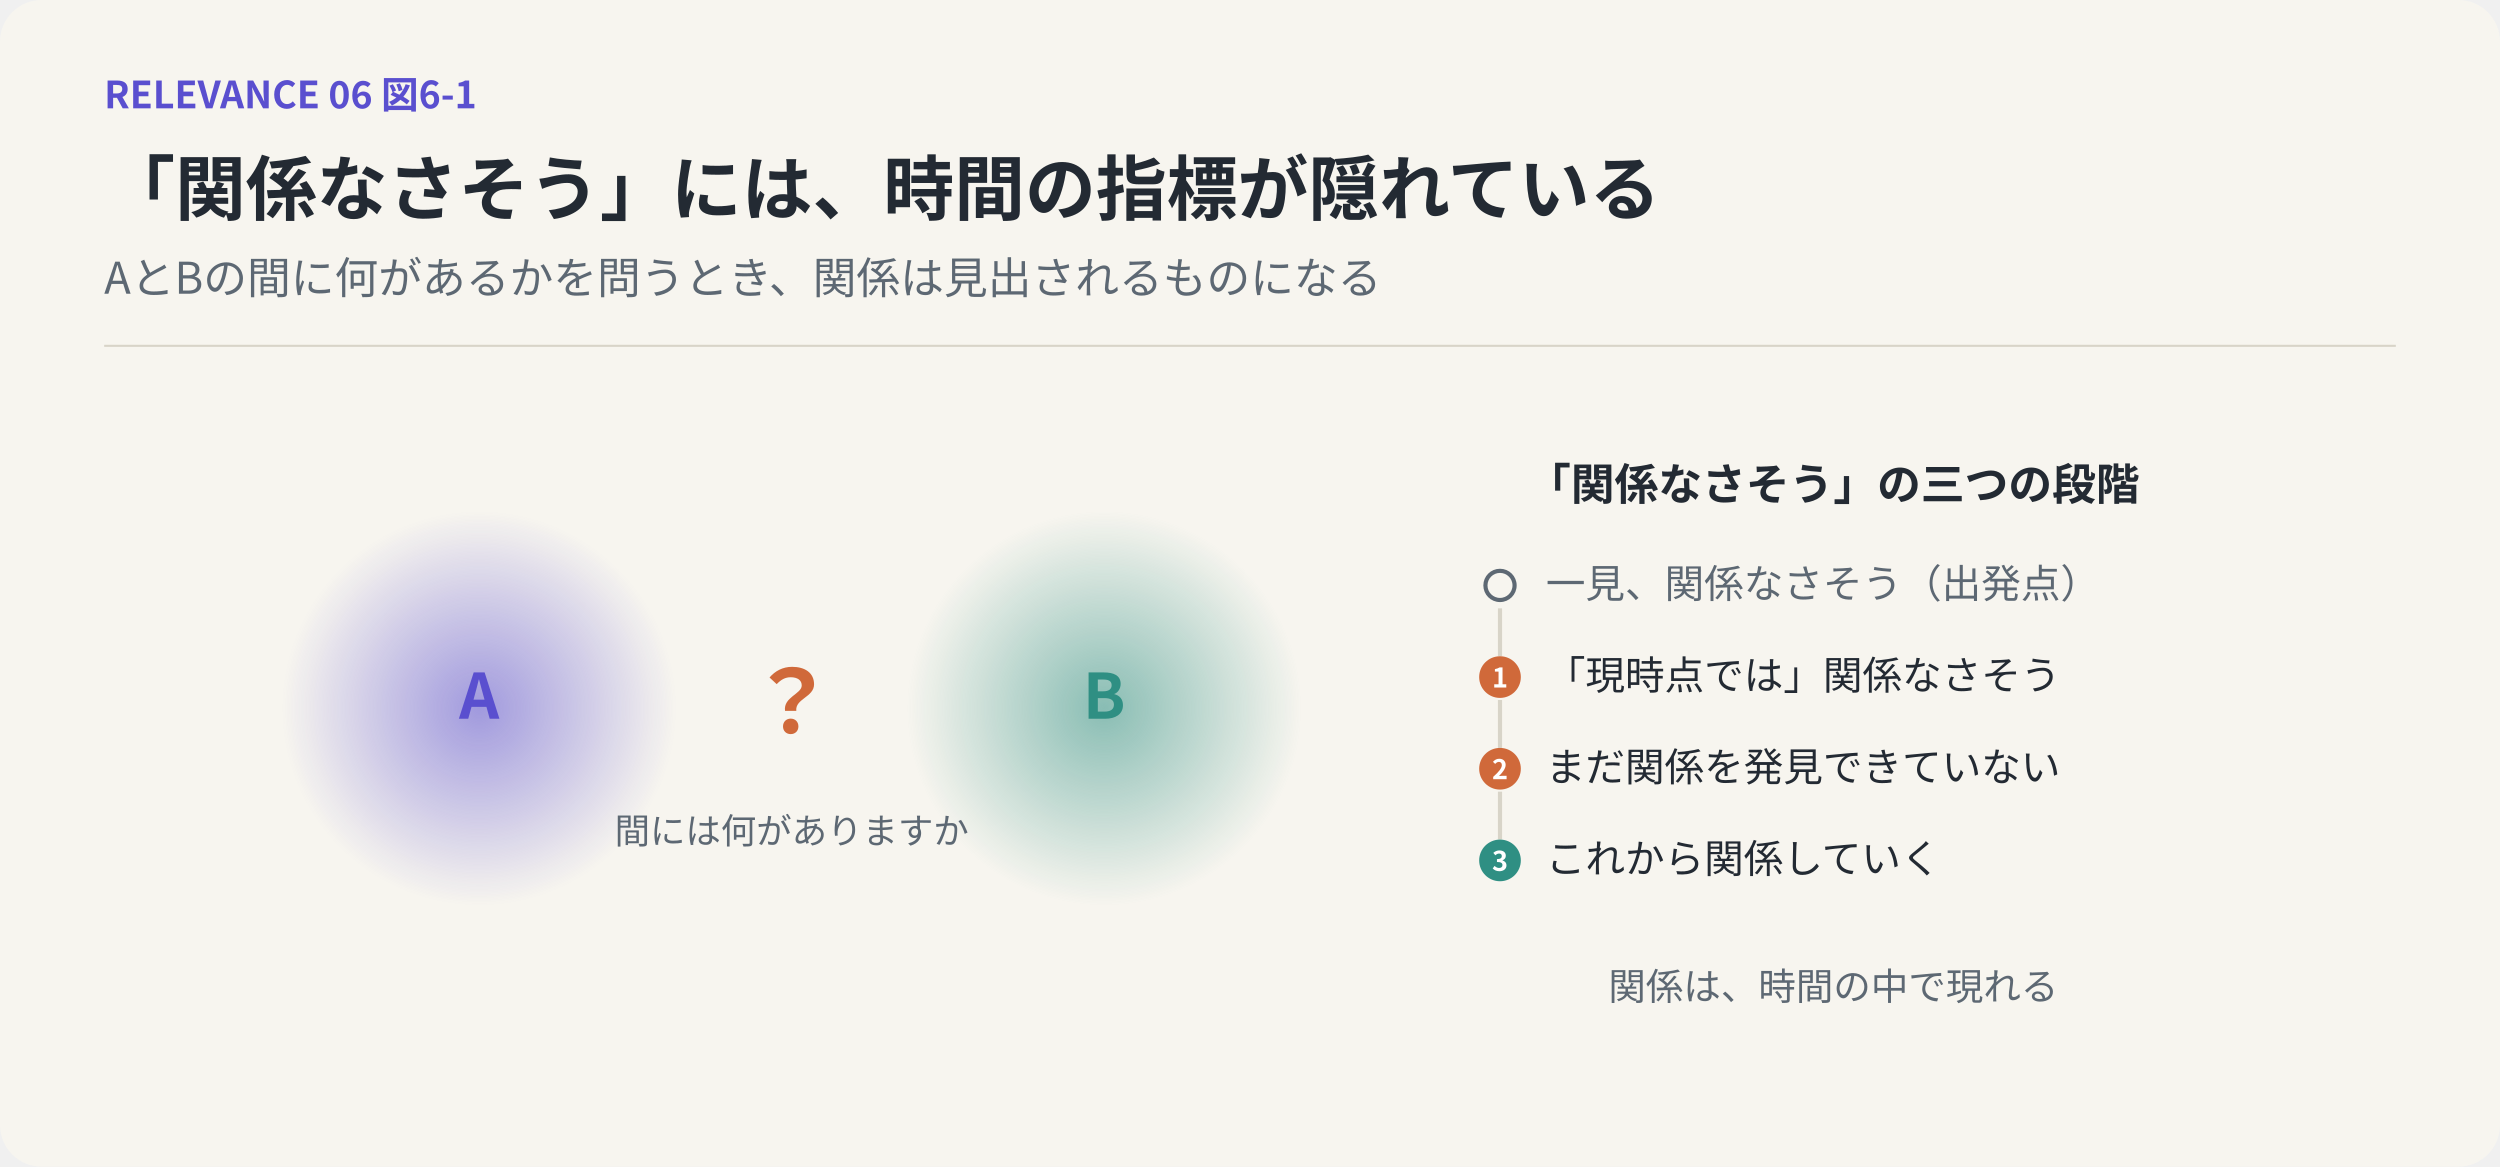
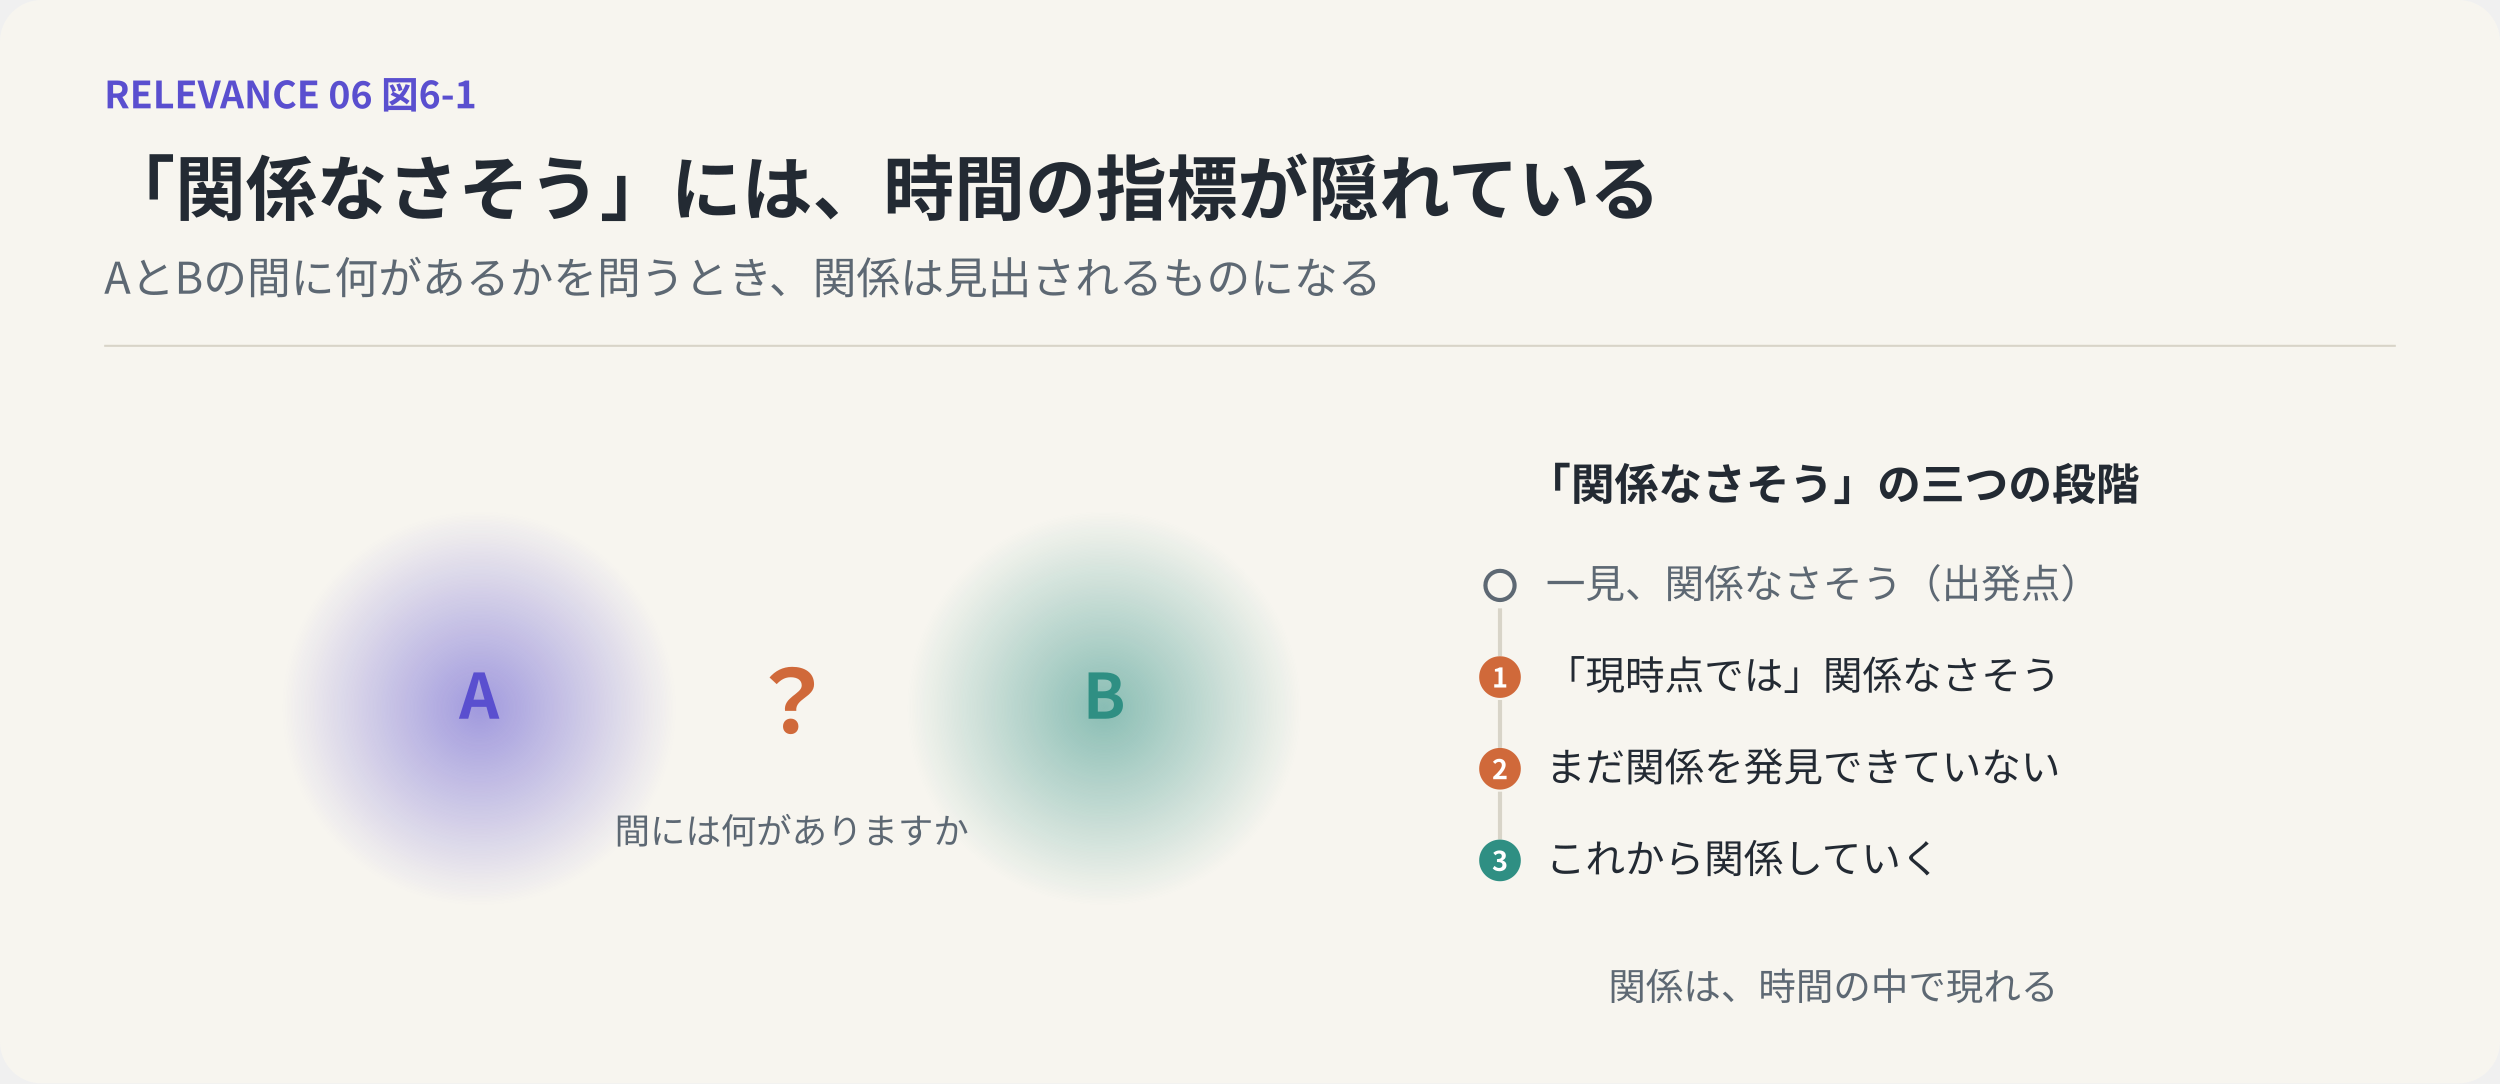
- <svg xmlns="http://www.w3.org/2000/svg" width="1200" height="560" viewBox="0 0 1200 560" role="img" aria-labelledby="title desc">
+ <svg xmlns="http://www.w3.org/2000/svg" width="1200" height="520" viewBox="0 0 1200 520" role="img" aria-labelledby="title desc">
  <defs>
    <marker id="arrow" markerWidth="10" markerHeight="10" refX="8" refY="5" orient="auto-start-reverse">
      <path d="M1,1 L9,5 L1,9" fill="none" stroke="#5d6873" stroke-width="1.4" />
    </marker>
    <radialGradient id="grel06a-1">
      <stop offset="0" stop-color="#5a4fcf" stop-opacity="0.55" />
      <stop offset="0.55" stop-color="#5a4fcf" stop-opacity="0.25" />
      <stop offset="1" stop-color="#5a4fcf" stop-opacity="0" />
    </radialGradient>
    <radialGradient id="grel06a-2">
      <stop offset="0" stop-color="#2f8f83" stop-opacity="0.55" />
      <stop offset="0.55" stop-color="#2f8f83" stop-opacity="0.25" />
      <stop offset="1" stop-color="#2f8f83" stop-opacity="0" />
    </radialGradient>
  </defs>
-   <rect width="1200" height="560" rx="20" fill="#f7f5ef" />
+   <rect width="1200" height="520" rx="20" fill="#f7f5ef" />
  <g font-family="system-ui, -apple-system, &quot;Hiragino Kaku Gothic ProN&quot;, &quot;Noto Sans CJK JP&quot;, Meiryo, sans-serif">
    <text x="50.0" y="52.0" fill="#5a4fcf" font-size="18" text-anchor="start" font-weight="700">RELEVANCE     06     図6-1</text>
    <text x="50.0" y="103.0" fill="#232a33" font-size="34" text-anchor="start" font-weight="700">「関係なさそう」には、時間の指標が隠れている</text>
    <text x="50.0" y="141.0" fill="#5d6873" font-size="21" text-anchor="start" font-weight="400">AとBの間に何があるかを問うとき、関係は見出されるものになる</text>
    <line x1="50.0" y1="166.0" x2="1150.0" y2="166.0" stroke="#d8d4c8" stroke-width="1" />
    <circle cx="230.0" cy="340.0" r="95" fill="url(#grel06a-1)" />
    <circle cx="530.0" cy="340.0" r="95" fill="url(#grel06a-2)" />
    <text x="230.0" y="345.0" fill="#5a4fcf" font-size="30" text-anchor="middle" font-weight="700">A</text>
    <text x="530.0" y="345.0" fill="#2f8f83" font-size="30" text-anchor="middle" font-weight="700">B</text>
    <text x="380.0" y="352.0" fill="#d0693a" font-size="42" text-anchor="middle" font-weight="700">？</text>
    <text x="380.0" y="405.0" fill="#5d6873" font-size="17" text-anchor="middle" font-weight="400">間には何がありますか</text>
    <text x="880.0" y="240.0" fill="#232a33" font-size="21" text-anchor="middle" font-weight="700">「関係なさそう」の三つの段階</text>
    <circle cx="720.0" cy="281.0" r="7" fill="none" stroke="#5d6873" stroke-width="2" />
    <text x="742.0" y="287.0" fill="#5d6873" font-size="19" text-anchor="start" font-weight="400">一見、関係なさそう（出発点）</text>
    <line x1="720.0" y1="292.0" x2="720.0" y2="315.0" stroke="#d8d4c8" stroke-width="2" />
    <circle cx="720.0" cy="325.0" r="10" fill="#d0693a" />
    <text x="720.0" y="330.0" fill="#ffffff" font-size="13" text-anchor="middle" font-weight="700">1</text>
    <text x="742.0" y="331.0" fill="#232a33" font-size="19" text-anchor="start" font-weight="400">「現時点では」関係なさそう</text>
    <line x1="720.0" y1="336.0" x2="720.0" y2="359.0" stroke="#d8d4c8" stroke-width="2" />
    <circle cx="720.0" cy="369.0" r="10" fill="#d0693a" />
    <text x="720.0" y="374.0" fill="#ffffff" font-size="13" text-anchor="middle" font-weight="700">2</text>
    <text x="742.0" y="375.0" fill="#232a33" font-size="19" text-anchor="start" font-weight="400">まだ関係を発見できていない</text>
    <line x1="720.0" y1="380.0" x2="720.0" y2="403.0" stroke="#d8d4c8" stroke-width="2" />
    <circle cx="720.0" cy="413.0" r="10" fill="#2f8f83" />
    <text x="720.0" y="418.0" fill="#ffffff" font-size="13" text-anchor="middle" font-weight="700">3</text>
    <text x="742.0" y="419.0" fill="#232a33" font-size="19" text-anchor="start" font-weight="400">これから関係していく</text>
    <text x="880.0" y="480.0" fill="#5d6873" font-size="18" text-anchor="middle" font-weight="400">関係は、時間の中で現れる</text>
  </g>
</svg>
